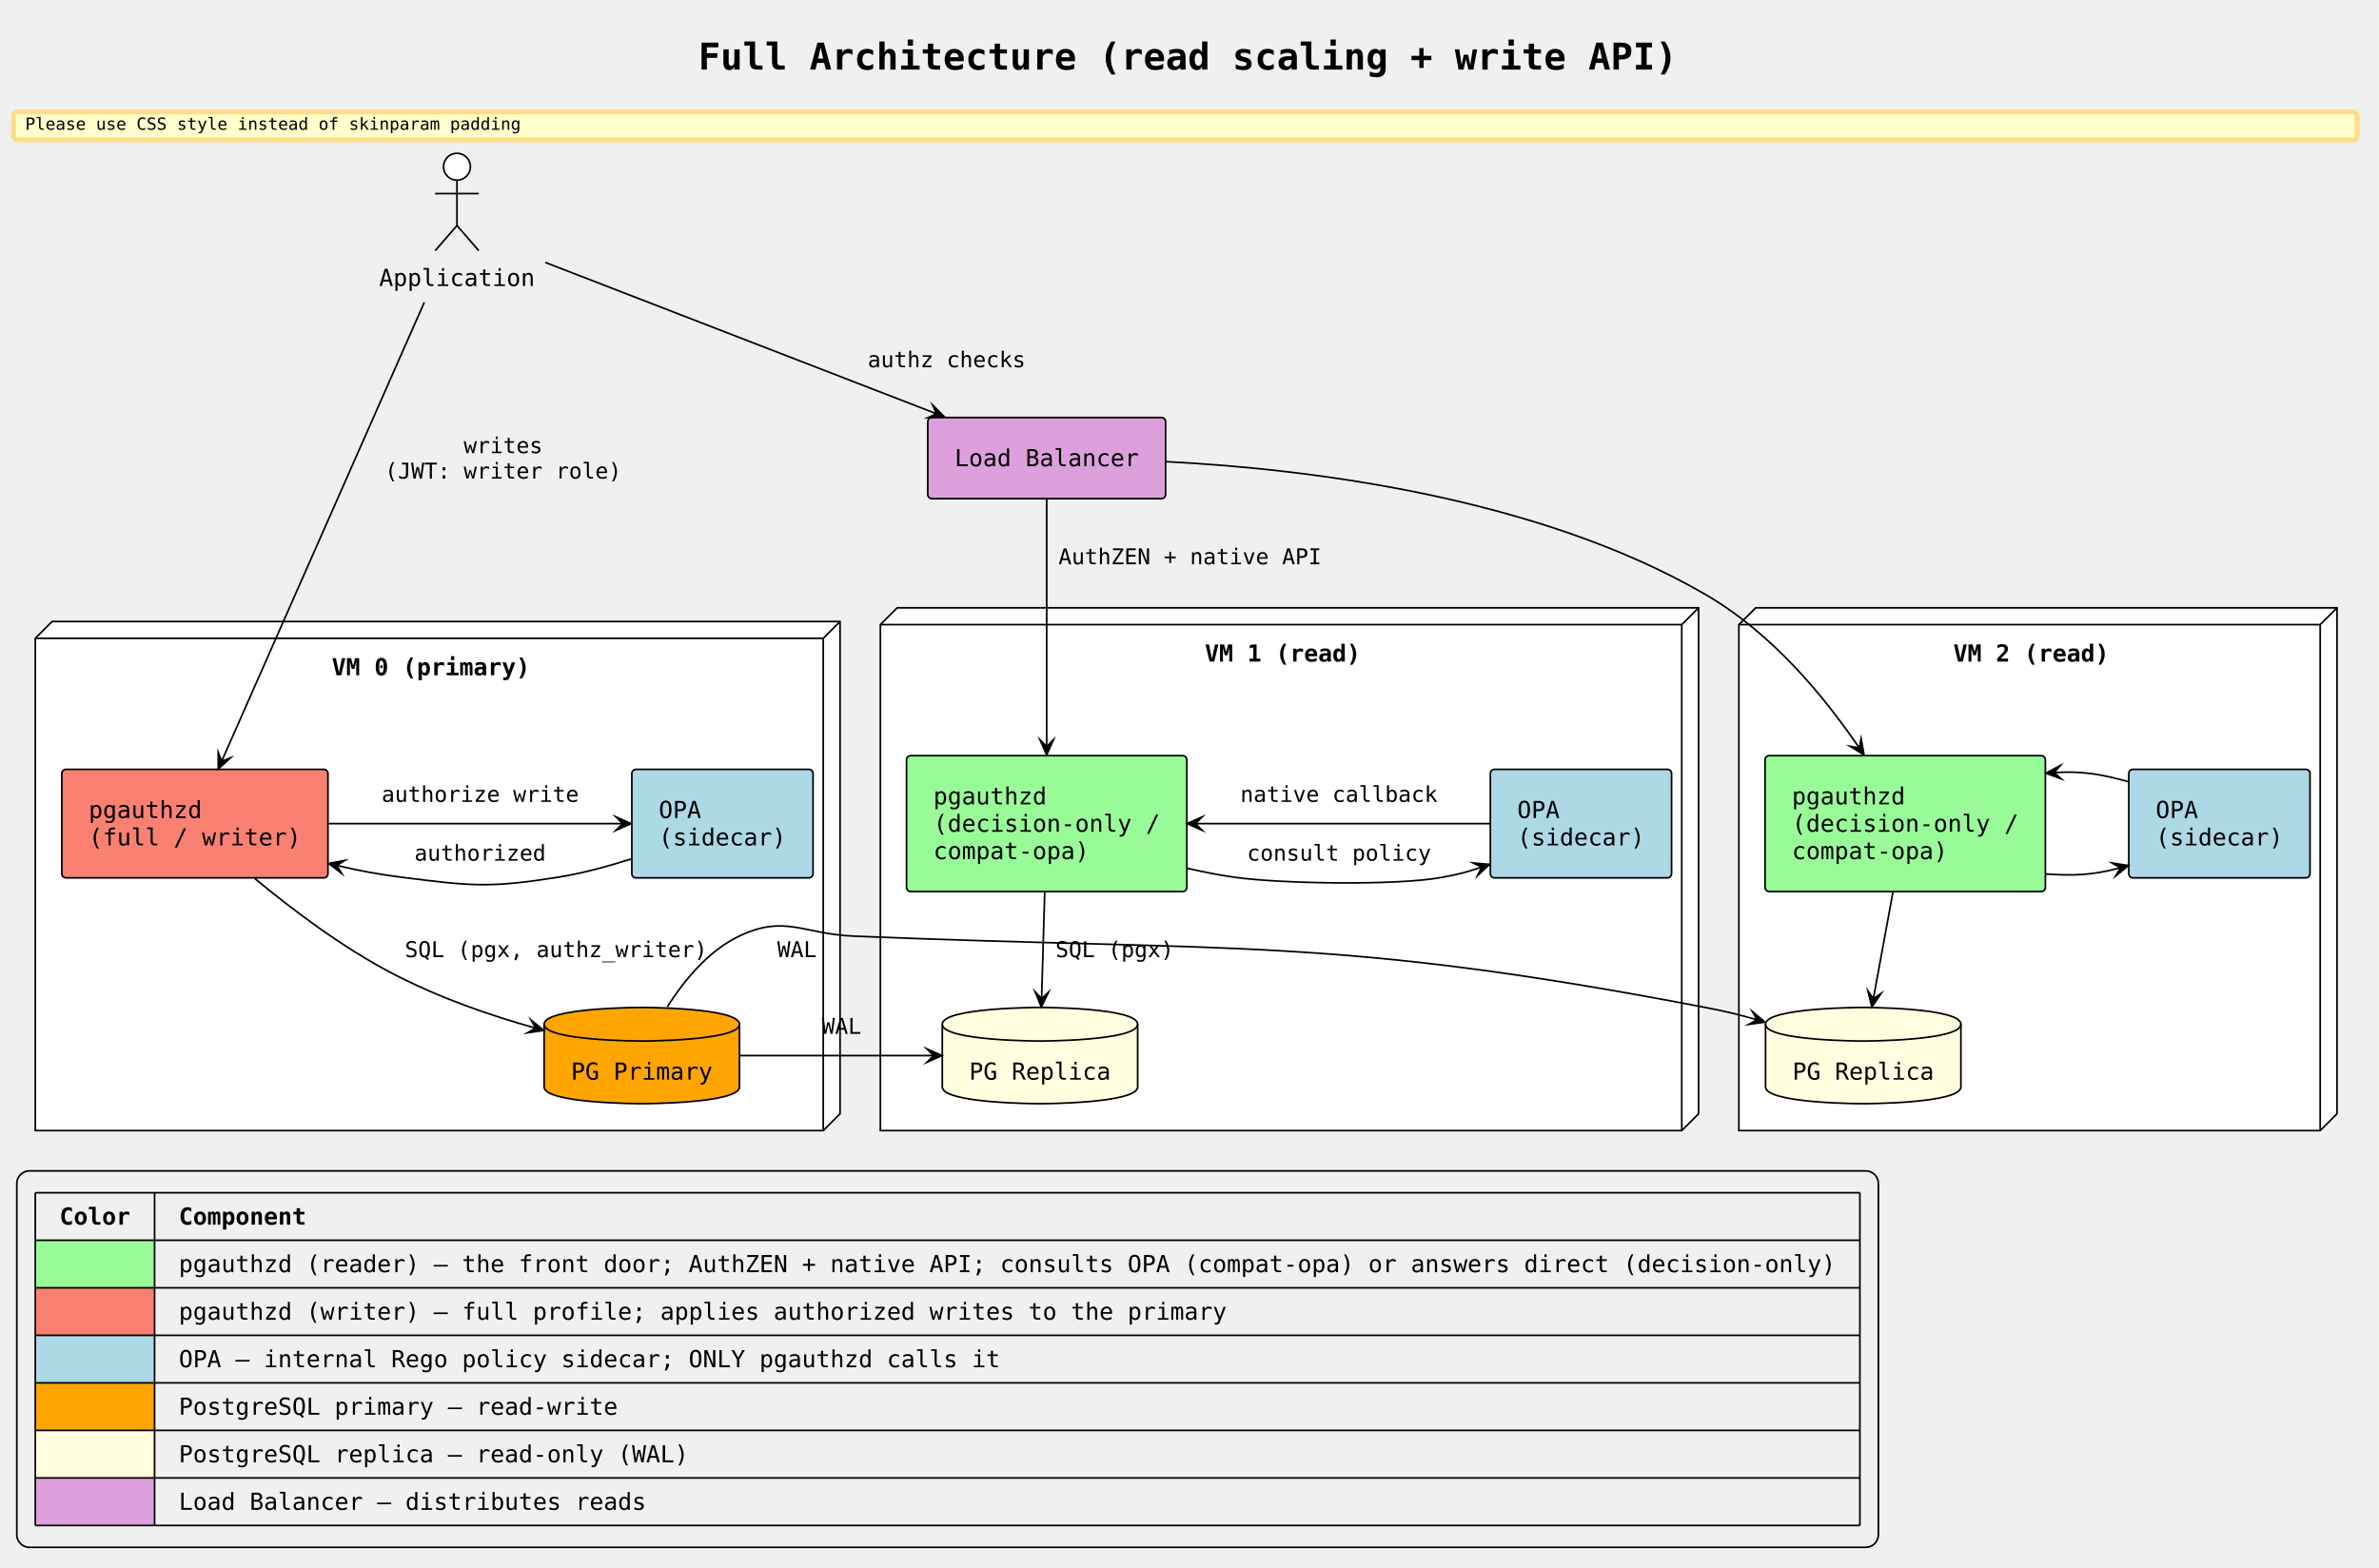
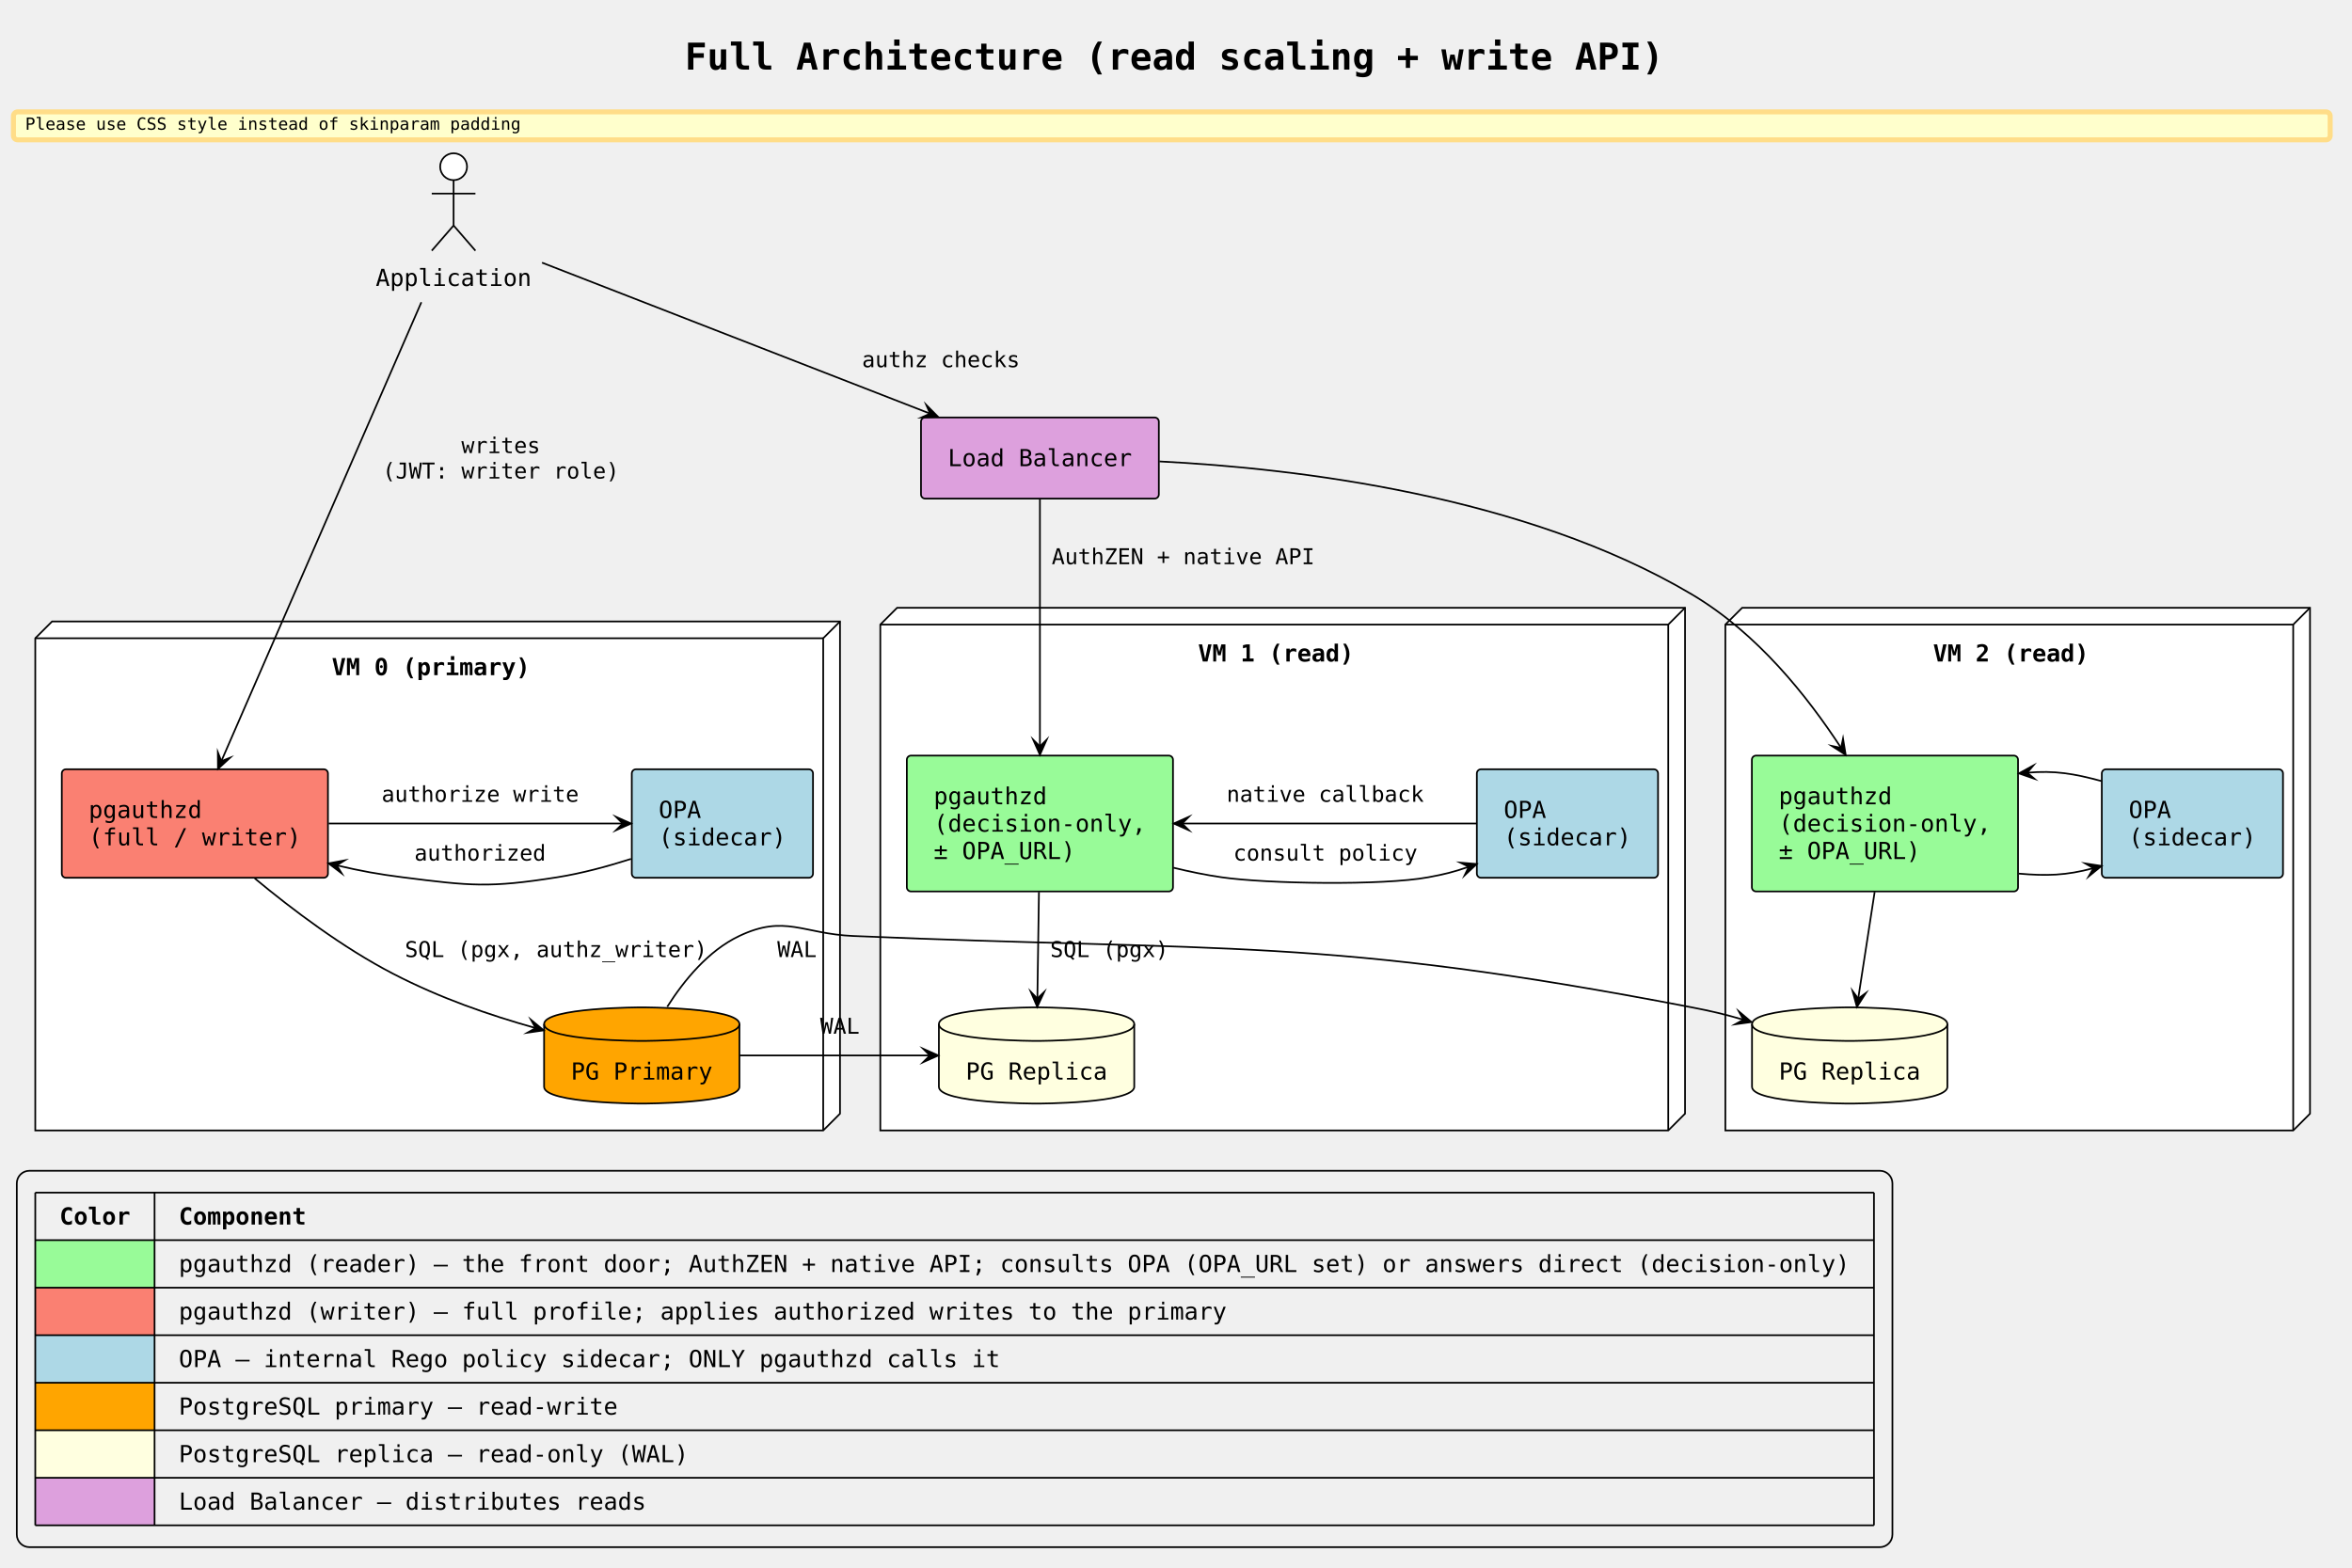
- <svg xmlns="http://www.w3.org/2000/svg" contentStyleType="text/css" data-diagram-type="DESCRIPTION" height="933px" preserveAspectRatio="none" style="width:1416px;height:933px;background:#FFFFFF;" version="1.1" viewBox="0 0 1416 933" width="1416px" zoomAndPan="magnify">
+ <svg xmlns="http://www.w3.org/2000/svg" contentStyleType="text/css" data-diagram-type="DESCRIPTION" height="933px" preserveAspectRatio="none" style="width:1400px;height:933px;background:#FFFFFF;" version="1.1" viewBox="0 0 1400 933" width="1400px" zoomAndPan="magnify">
  <defs />
  <g>
    <g class="title" data-source-line="10">
-       <text fill="#000000" font-family="monospace" font-size="22" font-weight="700" lengthAdjust="spacing" textLength="582.785" x="415.607" y="41.421">Full Architecture (read scaling + write API)</text>
+       <text fill="#000000" font-family="monospace" font-size="22" font-weight="700" lengthAdjust="spacing" textLength="582.785" x="407.607" y="41.421">Full Architecture (read scaling + write API)</text>
    </g>
-     <rect fill="#FFFFCC" height="16.641" rx="2.5" ry="2.5" style="stroke:#FFDD88;stroke-width:3;" width="1395" x="8" y="66.609" />
+     <rect fill="#FFFFCC" height="16.641" rx="2.5" ry="2.5" style="stroke:#FFDD88;stroke-width:3;" width="1379" x="8" y="66.609" />
    <text fill="#000000" font-family="monospace" font-size="10" lengthAdjust="spacing" textLength="295.005" x="15" y="77.25">Please use CSS style instead of skinparam padding</text>
    <g class="cluster" data-qualified-name="vm1" data-source-line="16" id="ent0003">
-       <polygon fill="#FFFFFF" points="524,371.84,534,361.84,1011,361.84,1011,663.03,1001,673.03,524,673.03,524,371.84" style="stroke:#000000;stroke-width:1;stroke-linejoin:miter;stroke-miterlimit:10;" />
-       <line style="stroke:#000000;stroke-width:1;" x1="1001" x2="1011" y1="371.84" y2="361.84" />
-       <line style="stroke:#000000;stroke-width:1;" x1="524" x2="1001" y1="371.84" y2="371.84" />
-       <line style="stroke:#000000;stroke-width:1;" x1="1001" x2="1001" y1="371.84" y2="673.03" />
-       <text fill="#000000" font-family="monospace" font-size="14" font-weight="700" lengthAdjust="spacing" textLength="92.716" x="717.142" y="393.835">VM 1 (read)</text>
+       <polygon fill="#FFFFFF" points="524,371.84,534,361.84,1003,361.84,1003,663.03,993,673.03,524,673.03,524,371.84" style="stroke:#000000;stroke-width:1;stroke-linejoin:miter;stroke-miterlimit:10;" />
+       <line style="stroke:#000000;stroke-width:1;" x1="993" x2="1003" y1="371.84" y2="361.84" />
+       <line style="stroke:#000000;stroke-width:1;" x1="524" x2="993" y1="371.84" y2="371.84" />
+       <line style="stroke:#000000;stroke-width:1;" x1="993" x2="993" y1="371.84" y2="673.03" />
+       <text fill="#000000" font-family="monospace" font-size="14" font-weight="700" lengthAdjust="spacing" textLength="92.716" x="713.142" y="393.835">VM 1 (read)</text>
    </g>
    <g class="cluster" data-qualified-name="vm2" data-source-line="22" id="ent0007">
-       <polygon fill="#FFFFFF" points="1035,371.84,1045,361.84,1391,361.84,1391,663.03,1381,673.03,1035,673.03,1035,371.84" style="stroke:#000000;stroke-width:1;stroke-linejoin:miter;stroke-miterlimit:10;" />
-       <line style="stroke:#000000;stroke-width:1;" x1="1381" x2="1391" y1="371.84" y2="361.84" />
-       <line style="stroke:#000000;stroke-width:1;" x1="1035" x2="1381" y1="371.84" y2="371.84" />
-       <line style="stroke:#000000;stroke-width:1;" x1="1381" x2="1381" y1="371.84" y2="673.03" />
-       <text fill="#000000" font-family="monospace" font-size="14" font-weight="700" lengthAdjust="spacing" textLength="92.716" x="1162.642" y="393.835">VM 2 (read)</text>
+       <polygon fill="#FFFFFF" points="1027,371.84,1037,361.84,1375,361.84,1375,663.03,1365,673.03,1027,673.03,1027,371.84" style="stroke:#000000;stroke-width:1;stroke-linejoin:miter;stroke-miterlimit:10;" />
+       <line style="stroke:#000000;stroke-width:1;" x1="1365" x2="1375" y1="371.84" y2="361.84" />
+       <line style="stroke:#000000;stroke-width:1;" x1="1027" x2="1365" y1="371.84" y2="371.84" />
+       <line style="stroke:#000000;stroke-width:1;" x1="1365" x2="1365" y1="371.84" y2="673.03" />
+       <text fill="#000000" font-family="monospace" font-size="14" font-weight="700" lengthAdjust="spacing" textLength="92.716" x="1150.642" y="393.835">VM 2 (read)</text>
    </g>
    <g class="cluster" data-qualified-name="vm0" data-source-line="28" id="ent0011">
      <polygon fill="#FFFFFF" points="21,379.99,31,369.99,500,369.99,500,663.03,490,673.03,21,673.03,21,379.99" style="stroke:#000000;stroke-width:1;stroke-linejoin:miter;stroke-miterlimit:10;" />
      <line style="stroke:#000000;stroke-width:1;" x1="490" x2="500" y1="379.99" y2="369.99" />
      <line style="stroke:#000000;stroke-width:1;" x1="21" x2="490" y1="379.99" y2="379.99" />
      <line style="stroke:#000000;stroke-width:1;" x1="490" x2="490" y1="379.99" y2="673.03" />
      <text fill="#000000" font-family="monospace" font-size="14" font-weight="700" lengthAdjust="spacing" textLength="118.002" x="197.499" y="401.985">VM 0 (primary)</text>
    </g>
    <g class="entity" data-qualified-name="vm1.pgd_a" data-source-line="17" id="ent0004">
-       <rect fill="#98FB98" height="80.891" rx="2.5" ry="2.5" style="stroke:#000000;stroke-width:1;" width="166.859" x="539.57" y="449.84" />
-       <text fill="#000000" font-family="monospace" font-size="14" lengthAdjust="spacing" textLength="67.43" x="555.57" y="478.835">pgauthzd</text>
-       <text fill="#000000" font-family="monospace" font-size="14" lengthAdjust="spacing" textLength="134.859" x="555.57" y="495.132">(decision-only /</text>
-       <text fill="#000000" font-family="monospace" font-size="14" lengthAdjust="spacing" textLength="92.716" x="555.57" y="511.429">compat-opa)</text>
+       <rect fill="#98FB98" height="80.891" rx="2.5" ry="2.5" style="stroke:#000000;stroke-width:1;" width="158.431" x="539.78" y="449.84" />
+       <text fill="#000000" font-family="monospace" font-size="14" lengthAdjust="spacing" textLength="67.43" x="555.78" y="478.835">pgauthzd</text>
+       <text fill="#000000" font-family="monospace" font-size="14" lengthAdjust="spacing" textLength="126.431" x="555.78" y="495.132">(decision-only,</text>
+       <text fill="#000000" font-family="monospace" font-size="14" lengthAdjust="spacing" textLength="84.287" x="555.78" y="511.429">± OPA_URL)</text>
    </g>
    <g class="entity" data-qualified-name="vm1.opa_a" data-source-line="18" id="ent0005">
-       <rect fill="#ADD8E6" height="64.594" rx="2.5" ry="2.5" style="stroke:#000000;stroke-width:1;" width="107.858" x="887.07" y="457.99" />
-       <text fill="#000000" font-family="monospace" font-size="14" lengthAdjust="spacing" textLength="25.286" x="903.07" y="486.985">OPA</text>
-       <text fill="#000000" font-family="monospace" font-size="14" lengthAdjust="spacing" textLength="75.858" x="903.07" y="503.282">(sidecar)</text>
+       <rect fill="#ADD8E6" height="64.594" rx="2.5" ry="2.5" style="stroke:#000000;stroke-width:1;" width="107.858" x="879.07" y="457.99" />
+       <text fill="#000000" font-family="monospace" font-size="14" lengthAdjust="spacing" textLength="25.286" x="895.07" y="486.985">OPA</text>
+       <text fill="#000000" font-family="monospace" font-size="14" lengthAdjust="spacing" textLength="75.858" x="895.07" y="503.282">(sidecar)</text>
    </g>
    <g class="entity" data-qualified-name="vm1.pgr_a" data-source-line="19" id="ent0006">
-       <path d="M560.86,609.73 C560.86,599.73 619.004,599.73 619.004,599.73 C619.004,599.73 677.147,599.73 677.147,609.73 L677.147,647.027 C677.147,657.027 619.004,657.027 619.004,657.027 C619.004,657.027 560.86,657.027 560.86,647.027 L560.86,609.73" fill="#FFFFE0" style="stroke:#000000;stroke-width:1;" />
-       <path d="M560.86,609.73 C560.86,619.73 619.004,619.73 619.004,619.73 C619.004,619.73 677.147,619.73 677.147,609.73" fill="none" style="stroke:#000000;stroke-width:1;" />
-       <text fill="#000000" font-family="monospace" font-size="14" lengthAdjust="spacing" textLength="84.287" x="576.86" y="642.725">PG Replica</text>
+       <path d="M558.86,609.73 C558.86,599.73 617.004,599.73 617.004,599.73 C617.004,599.73 675.147,599.73 675.147,609.73 L675.147,647.027 C675.147,657.027 617.004,657.027 617.004,657.027 C617.004,657.027 558.86,657.027 558.86,647.027 L558.86,609.73" fill="#FFFFE0" style="stroke:#000000;stroke-width:1;" />
+       <path d="M558.86,609.73 C558.86,619.73 617.004,619.73 617.004,619.73 C617.004,619.73 675.147,619.73 675.147,609.73" fill="none" style="stroke:#000000;stroke-width:1;" />
+       <text fill="#000000" font-family="monospace" font-size="14" lengthAdjust="spacing" textLength="84.287" x="574.86" y="642.725">PG Replica</text>
    </g>
    <g class="entity" data-qualified-name="vm2.pgd_b" data-source-line="23" id="ent0008">
-       <rect fill="#98FB98" height="80.891" rx="2.5" ry="2.5" style="stroke:#000000;stroke-width:1;" width="166.859" x="1050.57" y="449.84" />
-       <text fill="#000000" font-family="monospace" font-size="14" lengthAdjust="spacing" textLength="67.43" x="1066.57" y="478.835">pgauthzd</text>
-       <text fill="#000000" font-family="monospace" font-size="14" lengthAdjust="spacing" textLength="134.859" x="1066.57" y="495.132">(decision-only /</text>
-       <text fill="#000000" font-family="monospace" font-size="14" lengthAdjust="spacing" textLength="92.716" x="1066.57" y="511.429">compat-opa)</text>
+       <rect fill="#98FB98" height="80.891" rx="2.5" ry="2.5" style="stroke:#000000;stroke-width:1;" width="158.431" x="1042.78" y="449.84" />
+       <text fill="#000000" font-family="monospace" font-size="14" lengthAdjust="spacing" textLength="67.43" x="1058.78" y="478.835">pgauthzd</text>
+       <text fill="#000000" font-family="monospace" font-size="14" lengthAdjust="spacing" textLength="126.431" x="1058.78" y="495.132">(decision-only,</text>
+       <text fill="#000000" font-family="monospace" font-size="14" lengthAdjust="spacing" textLength="84.287" x="1058.78" y="511.429">± OPA_URL)</text>
    </g>
    <g class="entity" data-qualified-name="vm2.opa_b" data-source-line="24" id="ent0009">
-       <rect fill="#ADD8E6" height="64.594" rx="2.5" ry="2.5" style="stroke:#000000;stroke-width:1;" width="107.858" x="1267.07" y="457.99" />
-       <text fill="#000000" font-family="monospace" font-size="14" lengthAdjust="spacing" textLength="25.286" x="1283.07" y="486.985">OPA</text>
-       <text fill="#000000" font-family="monospace" font-size="14" lengthAdjust="spacing" textLength="75.858" x="1283.07" y="503.282">(sidecar)</text>
+       <rect fill="#ADD8E6" height="64.594" rx="2.5" ry="2.5" style="stroke:#000000;stroke-width:1;" width="107.858" x="1251.07" y="457.99" />
+       <text fill="#000000" font-family="monospace" font-size="14" lengthAdjust="spacing" textLength="25.286" x="1267.07" y="486.985">OPA</text>
+       <text fill="#000000" font-family="monospace" font-size="14" lengthAdjust="spacing" textLength="75.858" x="1267.07" y="503.282">(sidecar)</text>
    </g>
    <g class="entity" data-qualified-name="vm2.pgr_b" data-source-line="25" id="ent0010">
-       <path d="M1050.86,609.73 C1050.86,599.73 1109.004,599.73 1109.004,599.73 C1109.004,599.73 1167.147,599.73 1167.147,609.73 L1167.147,647.027 C1167.147,657.027 1109.004,657.027 1109.004,657.027 C1109.004,657.027 1050.86,657.027 1050.86,647.027 L1050.86,609.73" fill="#FFFFE0" style="stroke:#000000;stroke-width:1;" />
-       <path d="M1050.86,609.73 C1050.86,619.73 1109.004,619.73 1109.004,619.73 C1109.004,619.73 1167.147,619.73 1167.147,609.73" fill="none" style="stroke:#000000;stroke-width:1;" />
-       <text fill="#000000" font-family="monospace" font-size="14" lengthAdjust="spacing" textLength="84.287" x="1066.86" y="642.725">PG Replica</text>
+       <path d="M1042.86,609.73 C1042.86,599.73 1101.004,599.73 1101.004,599.73 C1101.004,599.73 1159.147,599.73 1159.147,609.73 L1159.147,647.027 C1159.147,657.027 1101.004,657.027 1101.004,657.027 C1101.004,657.027 1042.86,657.027 1042.86,647.027 L1042.86,609.73" fill="#FFFFE0" style="stroke:#000000;stroke-width:1;" />
+       <path d="M1042.86,609.73 C1042.86,619.73 1101.004,619.73 1101.004,619.73 C1101.004,619.73 1159.147,619.73 1159.147,609.73" fill="none" style="stroke:#000000;stroke-width:1;" />
+       <text fill="#000000" font-family="monospace" font-size="14" lengthAdjust="spacing" textLength="84.287" x="1058.86" y="642.725">PG Replica</text>
    </g>
    <g class="entity" data-qualified-name="vm0.pgd_w" data-source-line="29" id="ent0012">
      <rect fill="#FA8072" height="64.594" rx="2.5" ry="2.5" style="stroke:#000000;stroke-width:1;" width="158.431" x="36.78" y="457.99" />
      <text fill="#000000" font-family="monospace" font-size="14" lengthAdjust="spacing" textLength="67.43" x="52.78" y="486.985">pgauthzd</text>
      <text fill="#000000" font-family="monospace" font-size="14" lengthAdjust="spacing" textLength="126.431" x="52.78" y="503.282">(full / writer)</text>
    </g>
    <g class="entity" data-qualified-name="vm0.opa_w" data-source-line="30" id="ent0013">
      <rect fill="#ADD8E6" height="64.594" rx="2.5" ry="2.5" style="stroke:#000000;stroke-width:1;" width="107.858" x="376.07" y="457.99" />
      <text fill="#000000" font-family="monospace" font-size="14" lengthAdjust="spacing" textLength="25.286" x="392.07" y="486.985">OPA</text>
      <text fill="#000000" font-family="monospace" font-size="14" lengthAdjust="spacing" textLength="75.858" x="392.07" y="503.282">(sidecar)</text>
    </g>
    <g class="entity" data-qualified-name="vm0.pgp" data-source-line="31" id="ent0014">
      <path d="M323.86,609.73 C323.86,599.73 382.004,599.73 382.004,599.73 C382.004,599.73 440.147,599.73 440.147,609.73 L440.147,647.027 C440.147,657.027 382.004,657.027 382.004,657.027 C382.004,657.027 323.86,657.027 323.86,647.027 L323.86,609.73" fill="#FFA500" style="stroke:#000000;stroke-width:1;" />
      <path d="M323.86,609.73 C323.86,619.73 382.004,619.73 382.004,619.73 C382.004,619.73 440.147,619.73 440.147,609.73" fill="none" style="stroke:#000000;stroke-width:1;" />
      <text fill="#000000" font-family="monospace" font-size="14" lengthAdjust="spacing" textLength="84.287" x="339.86" y="642.725">PG Primary</text>
    </g>
    <g class="entity" data-qualified-name="app" data-source-line="12" id="ent0001">
-       <ellipse cx="271.998" cy="99.25" fill="#FFFFFF" rx="8" ry="8" style="stroke:#000000;stroke-width:1;" />
-       <path d="M271.998,107.25 L271.998,134.25 M258.998,115.25 L284.998,115.25 M271.998,134.25 L258.998,149.25 M271.998,134.25 L284.998,149.25" fill="none" style="stroke:#000000;stroke-width:1;" />
-       <text fill="#000000" font-family="monospace" font-size="14" lengthAdjust="spacing" textLength="92.716" x="225.64" y="170.245">Application</text>
+       <ellipse cx="269.998" cy="99.25" fill="#FFFFFF" rx="8" ry="8" style="stroke:#000000;stroke-width:1;" />
+       <path d="M269.998,107.25 L269.998,134.25 M256.998,115.25 L282.998,115.25 M269.998,134.25 L256.998,149.25 M269.998,134.25 L282.998,149.25" fill="none" style="stroke:#000000;stroke-width:1;" />
+       <text fill="#000000" font-family="monospace" font-size="14" lengthAdjust="spacing" textLength="92.716" x="223.64" y="170.245">Application</text>
    </g>
    <g class="entity" data-qualified-name="lb" data-source-line="14" id="ent0002">
-       <rect fill="#DDA0DD" height="48.297" rx="2.5" ry="2.5" style="stroke:#000000;stroke-width:1;" width="141.573" x="552.21" y="248.55" />
-       <text fill="#000000" font-family="monospace" font-size="14" lengthAdjust="spacing" textLength="109.573" x="568.21" y="277.545">Load Balancer</text>
+       <rect fill="#DDA0DD" height="48.297" rx="2.5" ry="2.5" style="stroke:#000000;stroke-width:1;" width="141.573" x="548.21" y="248.55" />
+       <text fill="#000000" font-family="monospace" font-size="14" lengthAdjust="spacing" textLength="109.573" x="564.21" y="277.545">Load Balancer</text>
    </g>
    <g class="link" data-entity-1="ent0001" data-entity-2="ent0002" data-link-type="dependency" data-source-line="38" id="lnk15">
-       <path d="M324.55,156.23 C388.14,180.83 490.337,220.366 557.457,246.336" fill="none" id="app-to-lb" style="stroke:#000000;stroke-width:1;" />
-       <polygon fill="#000000" points="562.12,248.14,555.17,241.162,557.457,246.336,552.283,248.623,562.12,248.14" style="stroke:#000000;stroke-width:1;stroke-linejoin:miter;stroke-miterlimit:10;" />
-       <text fill="#000000" font-family="monospace" font-size="13" lengthAdjust="spacing" textLength="93.92" x="516.47" y="218.617">authz checks</text>
+       <path d="M322.63,156.37 C385.85,180.97 487.03,220.347 553.65,246.267" fill="none" id="app-to-lb" style="stroke:#000000;stroke-width:1;" />
+       <polygon fill="#000000" points="558.31,248.08,551.373,241.089,553.65,246.267,548.472,248.544,558.31,248.08" style="stroke:#000000;stroke-width:1;stroke-linejoin:miter;stroke-miterlimit:10;" />
+       <text fill="#000000" font-family="monospace" font-size="13" lengthAdjust="spacing" textLength="93.92" x="513.11" y="218.617">authz checks</text>
    </g>
    <g class="link" data-entity-1="ent0002" data-entity-2="ent0004" data-link-type="dependency" data-source-line="39" id="lnk16">
-       <path d="M623,297.18 C623,333.74 623,399.7 623,444.39" fill="none" id="lb-to-pgd_a" style="stroke:#000000;stroke-width:1;" />
-       <polygon fill="#000000" points="623,449.39,627,440.39,623,444.39,619,440.39,623,449.39" style="stroke:#000000;stroke-width:1;stroke-linejoin:miter;stroke-miterlimit:10;" />
-       <text fill="#000000" font-family="monospace" font-size="13" lengthAdjust="spacing" textLength="156.533" x="630" y="335.907">AuthZEN + native API</text>
+       <path d="M619,297.18 C619,333.74 619,399.7 619,444.39" fill="none" id="lb-to-pgd_a" style="stroke:#000000;stroke-width:1;" />
+       <polygon fill="#000000" points="619,449.39,623,440.39,619,444.39,615,440.39,619,449.39" style="stroke:#000000;stroke-width:1;stroke-linejoin:miter;stroke-miterlimit:10;" />
+       <text fill="#000000" font-family="monospace" font-size="13" lengthAdjust="spacing" textLength="156.533" x="626" y="335.907">AuthZEN + native API</text>
    </g>
    <g class="link" data-entity-1="ent0002" data-entity-2="ent0008" data-link-type="dependency" data-source-line="40" id="lnk17">
-       <path d="M693.97,274.81 C776.38,279.01 913.92,295.18 1015,353.84 C1054.93,377.02 1085.529,414.322 1106.689,445.282" fill="none" id="lb-to-pgd_b" style="stroke:#000000;stroke-width:1;" />
-       <polygon fill="#000000" points="1109.51,449.41,1107.734,439.723,1106.689,445.282,1101.129,444.237,1109.51,449.41" style="stroke:#000000;stroke-width:1;stroke-linejoin:miter;stroke-miterlimit:10;" />
+       <path d="M690.15,274.72 C771.97,278.85 907.76,294.99 1007,353.84 C1046.14,377.05 1075.61,414.298 1095.89,445.248" fill="none" id="lb-to-pgd_b" style="stroke:#000000;stroke-width:1;" />
+       <polygon fill="#000000" points="1098.63,449.43,1097.043,439.71,1095.89,445.248,1090.352,444.094,1098.63,449.43" style="stroke:#000000;stroke-width:1;stroke-linejoin:miter;stroke-miterlimit:10;" />
    </g>
    <g class="link" data-entity-1="ent0004" data-entity-2="ent0005" data-link-type="dependency" data-source-line="41" id="lnk18">
-       <path d="M706.74,516.88 C716.27,519.1 725.92,520.98 735.25,522.29 C762.32,526.07 831.38,527.3 858.25,522.29 C867.64,520.54 872.604,519.391 881.904,516.181" fill="none" id="pgd_a-to-opa_a" style="stroke:#000000;stroke-width:1;" />
-       <polygon fill="#000000" points="886.63,514.55,876.817,513.705,881.904,516.181,879.428,521.268,886.63,514.55" style="stroke:#000000;stroke-width:1;stroke-linejoin:miter;stroke-miterlimit:10;" />
-       <text fill="#000000" font-family="monospace" font-size="13" lengthAdjust="spacing" textLength="109.573" x="742.25" y="512.357">consult policy</text>
+       <path d="M698.45,516.59 C708.03,518.93 717.75,520.93 727.14,522.29 C754.19,526.21 823.27,527.3 850.14,522.29 C859.69,520.51 864.836,519.309 874.286,516.029" fill="none" id="pgd_a-to-opa_a" style="stroke:#000000;stroke-width:1;" />
+       <polygon fill="#000000" points="879.01,514.39,869.196,513.562,874.286,516.029,871.819,521.12,879.01,514.39" style="stroke:#000000;stroke-width:1;stroke-linejoin:miter;stroke-miterlimit:10;" />
+       <text fill="#000000" font-family="monospace" font-size="13" lengthAdjust="spacing" textLength="109.573" x="734.14" y="512.357">consult policy</text>
    </g>
    <g class="link" data-entity-1="ent0004" data-entity-2="ent0005" data-link-type="dependency" data-source-line="42" id="lnk20">
-       <path d="M711.55,490.29 C768.6,490.29 837.51,490.29 886.95,490.29" fill="none" id="pgd_a-backto-opa_a" style="stroke:#000000;stroke-width:1;" />
-       <polygon fill="#000000" points="706.55,490.29,715.55,494.29,711.55,490.29,715.55,486.29,706.55,490.29" style="stroke:#000000;stroke-width:1;stroke-linejoin:miter;stroke-miterlimit:10;" />
-       <text fill="#000000" font-family="monospace" font-size="13" lengthAdjust="spacing" textLength="117.4" x="738.25" y="477.357">native callback</text>
+       <path d="M703.64,490.29 C759.97,490.29 829,490.29 878.65,490.29" fill="none" id="pgd_a-backto-opa_a" style="stroke:#000000;stroke-width:1;" />
+       <polygon fill="#000000" points="698.64,490.29,707.64,494.29,703.64,490.29,707.64,486.29,698.64,490.29" style="stroke:#000000;stroke-width:1;stroke-linejoin:miter;stroke-miterlimit:10;" />
+       <text fill="#000000" font-family="monospace" font-size="13" lengthAdjust="spacing" textLength="117.4" x="730.14" y="477.357">native callback</text>
    </g>
    <g class="link" data-entity-1="ent0008" data-entity-2="ent0009" data-link-type="dependency" data-source-line="43" id="lnk21">
-       <path d="M1217.64,520.28 C1234.06,521.41 1245.657,521.049 1262.077,516.559" fill="none" id="pgd_b-to-opa_b" style="stroke:#000000;stroke-width:1;" />
-       <polygon fill="#000000" points="1266.9,515.24,1257.164,513.755,1262.077,516.559,1259.274,521.472,1266.9,515.24" style="stroke:#000000;stroke-width:1;stroke-linejoin:miter;stroke-miterlimit:10;" />
+       <path d="M1201.71,520.12 C1218.11,521.52 1229.694,521.309 1246.104,516.859" fill="none" id="pgd_b-to-opa_b" style="stroke:#000000;stroke-width:1;" />
+       <polygon fill="#000000" points="1250.93,515.55,1241.197,514.045,1246.104,516.859,1243.291,521.766,1250.93,515.55" style="stroke:#000000;stroke-width:1;stroke-linejoin:miter;stroke-miterlimit:10;" />
    </g>
    <g class="link" data-entity-1="ent0008" data-entity-2="ent0009" data-link-type="dependency" data-source-line="44" id="lnk23">
-       <path d="M1222.628,459.95 C1239.048,458.83 1250.48,460.85 1266.9,465.34" fill="none" id="pgd_b-backto-opa_b" style="stroke:#000000;stroke-width:1;" />
-       <polygon fill="#000000" points="1217.64,460.29,1226.891,463.668,1222.628,459.95,1226.347,455.687,1217.64,460.29" style="stroke:#000000;stroke-width:1;stroke-linejoin:miter;stroke-miterlimit:10;" />
+       <path d="M1206.692,460.035 C1223.092,458.635 1234.52,460.58 1250.93,465.03" fill="none" id="pgd_b-backto-opa_b" style="stroke:#000000;stroke-width:1;" />
+       <polygon fill="#000000" points="1201.71,460.46,1211.018,463.68,1206.692,460.035,1210.337,455.709,1201.71,460.46" style="stroke:#000000;stroke-width:1;stroke-linejoin:miter;stroke-miterlimit:10;" />
    </g>
    <g class="link" data-entity-1="ent0004" data-entity-2="ent0006" data-link-type="dependency" data-source-line="45" id="lnk24">
-       <path d="M621.83,531.02 C621.19,552.99 620.547,574.752 619.967,594.492" fill="none" id="pgd_a-to-pgr_a" style="stroke:#000000;stroke-width:1;" />
-       <polygon fill="#000000" points="619.82,599.49,624.083,590.611,619.967,594.492,616.086,590.376,619.82,599.49" style="stroke:#000000;stroke-width:1;stroke-linejoin:miter;stroke-miterlimit:10;" />
-       <text fill="#000000" font-family="monospace" font-size="13" lengthAdjust="spacing" textLength="70.44" x="628.24" y="569.797">SQL (pgx)</text>
+       <path d="M618.42,531.02 C618.09,552.99 617.773,574.75 617.483,594.49" fill="none" id="pgd_a-to-pgr_a" style="stroke:#000000;stroke-width:1;" />
+       <polygon fill="#000000" points="617.41,599.49,621.542,590.55,617.483,594.49,613.543,590.432,617.41,599.49" style="stroke:#000000;stroke-width:1;stroke-linejoin:miter;stroke-miterlimit:10;" />
+       <text fill="#000000" font-family="monospace" font-size="13" lengthAdjust="spacing" textLength="70.44" x="625.12" y="569.797">SQL (pgx)</text>
    </g>
    <g class="link" data-entity-1="ent0008" data-entity-2="ent0010" data-link-type="dependency" data-source-line="46" id="lnk25">
-       <path d="M1126.7,531.02 C1122.67,552.99 1118.654,574.832 1115.024,594.572" fill="none" id="pgd_b-to-pgr_b" style="stroke:#000000;stroke-width:1;" />
-       <polygon fill="#000000" points="1114.12,599.49,1119.682,591.362,1115.024,594.572,1111.814,589.915,1114.12,599.49" style="stroke:#000000;stroke-width:1;stroke-linejoin:miter;stroke-miterlimit:10;" />
+       <path d="M1115.87,531.02 C1112.48,552.99 1109.113,574.809 1106.063,594.549" fill="none" id="pgd_b-to-pgr_b" style="stroke:#000000;stroke-width:1;" />
+       <polygon fill="#000000" points="1105.3,599.49,1110.627,591.206,1106.063,594.549,1102.721,589.985,1105.3,599.49" style="stroke:#000000;stroke-width:1;stroke-linejoin:miter;stroke-miterlimit:10;" />
    </g>
    <g class="link" data-entity-1="ent0001" data-entity-2="ent0012" data-link-type="dependency" data-source-line="51" id="lnk26">
-       <path d="M252.56,179.94 C220.62,252.28 159.839,389.966 131.939,453.166" fill="none" id="app-to-pgd_w" style="stroke:#000000;stroke-width:1;" />
-       <polygon fill="#000000" points="129.92,457.74,137.214,451.122,131.939,453.166,129.895,447.891,129.92,457.74" style="stroke:#000000;stroke-width:1;stroke-linejoin:miter;stroke-miterlimit:10;" />
-       <text fill="#000000" font-family="monospace" font-size="13" lengthAdjust="spacing" textLength="46.96" x="275.99" y="269.757">writes</text>
-       <text fill="#000000" font-family="monospace" font-size="13" lengthAdjust="spacing" textLength="140.88" x="229.03" y="284.89">(JWT: writer role)</text>
+       <path d="M250.81,179.94 C219.28,252.28 159.287,389.956 131.747,453.156" fill="none" id="app-to-pgd_w" style="stroke:#000000;stroke-width:1;" />
+       <polygon fill="#000000" points="129.75,457.74,137.012,451.087,131.747,453.156,129.678,447.891,129.75,457.74" style="stroke:#000000;stroke-width:1;stroke-linejoin:miter;stroke-miterlimit:10;" />
+       <text fill="#000000" font-family="monospace" font-size="13" lengthAdjust="spacing" textLength="46.96" x="274.63" y="269.757">writes</text>
+       <text fill="#000000" font-family="monospace" font-size="13" lengthAdjust="spacing" textLength="140.88" x="227.67" y="284.89">(JWT: writer role)</text>
    </g>
    <g class="link" data-entity-1="ent0012" data-entity-2="ent0013" data-link-type="dependency" data-source-line="52" id="lnk27">
      <path d="M195.64,490.29 C251.97,490.29 321,490.29 370.65,490.29" fill="none" id="pgd_w-to-opa_w" style="stroke:#000000;stroke-width:1;" />
      <polygon fill="#000000" points="375.65,490.29,366.65,486.29,370.65,490.29,366.65,494.29,375.65,490.29" style="stroke:#000000;stroke-width:1;stroke-linejoin:miter;stroke-miterlimit:10;" />
      <text fill="#000000" font-family="monospace" font-size="13" lengthAdjust="spacing" textLength="117.4" x="227.14" y="477.357">authorize write</text>
    </g>
    <g class="link" data-entity-1="ent0012" data-entity-2="ent0013" data-link-type="dependency" data-source-line="53" id="lnk29">
      <path d="M200.436,515.178 C214.976,518.608 225.24,520.45 239.64,522.29 C280.2,527.45 291.26,528.69 331.64,522.29 C346.19,519.98 361.5,515.87 375.61,511.35" fill="none" id="pgd_w-backto-opa_w" style="stroke:#000000;stroke-width:1;" />
      <polygon fill="#000000" points="195.57,514.03,203.411,519.99,200.436,515.178,205.248,512.203,195.57,514.03" style="stroke:#000000;stroke-width:1;stroke-linejoin:miter;stroke-miterlimit:10;" />
      <text fill="#000000" font-family="monospace" font-size="13" lengthAdjust="spacing" textLength="78.267" x="246.64" y="512.357">authorized</text>
    </g>
    <g class="link" data-entity-1="ent0012" data-entity-2="ent0014" data-link-type="dependency" data-source-line="54" id="lnk30">
      <path d="M151.62,522.94 C174.01,541.53 204.21,564.32 234,579.73 C262.17,594.3 290.848,604.183 318.837,612.073" fill="none" id="pgd_w-to-pgp" style="stroke:#000000;stroke-width:1;" />
      <polygon fill="#000000" points="323.65,613.43,316.073,607.138,318.837,612.073,313.902,614.838,323.65,613.43" style="stroke:#000000;stroke-width:1;stroke-linejoin:miter;stroke-miterlimit:10;" />
      <text fill="#000000" font-family="monospace" font-size="13" lengthAdjust="spacing" textLength="180.013" x="241" y="569.797">SQL (pgx, authz_writer)</text>
    </g>
    <g class="link" data-entity-1="ent0014" data-entity-2="ent0006" data-link-type="dependency" data-source-line="57" id="lnk31">
-       <path d="M440.58,628.38 C477.18,628.38 519.13,628.38 555.68,628.38" fill="none" id="pgp-to-pgr_a" style="stroke:#000000;stroke-width:1;" />
-       <polygon fill="#000000" points="560.68,628.38,551.68,624.38,555.68,628.38,551.68,632.38,560.68,628.38" style="stroke:#000000;stroke-width:1;stroke-linejoin:miter;stroke-miterlimit:10;" />
-       <text fill="#000000" font-family="monospace" font-size="13" lengthAdjust="spacing" textLength="23.48" x="489.153" y="615.447">WAL</text>
+       <path d="M440.39,628.38 C476.41,628.38 517.46,628.38 553.5,628.38" fill="none" id="pgp-to-pgr_a" style="stroke:#000000;stroke-width:1;" />
+       <polygon fill="#000000" points="558.5,628.38,549.5,624.38,553.5,628.38,549.5,632.38,558.5,628.38" style="stroke:#000000;stroke-width:1;stroke-linejoin:miter;stroke-miterlimit:10;" />
+       <text fill="#000000" font-family="monospace" font-size="13" lengthAdjust="spacing" textLength="23.48" x="488.153" y="615.447">WAL</text>
    </g>
    <g class="link" data-entity-1="ent0014" data-entity-2="ent0010" data-link-type="dependency" data-source-line="58" id="lnk32">
-       <path d="M397.18,599.38 C407.08,583.79 421.58,566.01 440,557.26 C467.3,544.29 477.8,556 508,557.26 C733.93,566.71 792.93,557.09 1015,599.73 C1026.64,601.97 1034.087,603.709 1045.757,607.089" fill="none" id="pgp-to-pgr_b" style="stroke:#000000;stroke-width:1;" />
-       <polygon fill="#000000" points="1050.56,608.48,1043.028,602.134,1045.757,607.089,1040.803,609.818,1050.56,608.48" style="stroke:#000000;stroke-width:1;stroke-linejoin:miter;stroke-miterlimit:10;" />
+       <path d="M397.18,599.38 C407.08,583.79 421.58,566.01 440,557.26 C467.3,544.29 477.81,555.98 508,557.26 C730.38,566.71 788.44,557.62 1007,599.73 C1018.64,601.98 1026.087,603.719 1037.757,607.099" fill="none" id="pgp-to-pgr_b" style="stroke:#000000;stroke-width:1;" />
+       <polygon fill="#000000" points="1042.56,608.49,1035.028,602.144,1037.757,607.099,1032.803,609.828,1042.56,608.49" style="stroke:#000000;stroke-width:1;stroke-linejoin:miter;stroke-miterlimit:10;" />
      <text fill="#000000" font-family="monospace" font-size="13" lengthAdjust="spacing" textLength="23.48" x="462.653" y="569.797">WAL</text>
    </g>
    <g class="legend" data-source-line="60">
-       <rect fill="none" height="224.078" rx="7.5" ry="7.5" style="stroke:#000000;stroke-width:1;" width="1108.018" x="10" y="697.03" />
+       <rect fill="none" height="224.078" rx="7.5" ry="7.5" style="stroke:#000000;stroke-width:1;" width="1116.446" x="10" y="697.03" />
      <text fill="#000000" font-family="monospace" font-size="14" font-weight="700" lengthAdjust="spacing" textLength="42.144" x="35.429" y="729.025">Color</text>
      <text fill="#000000" font-family="monospace" font-size="14" font-weight="700" lengthAdjust="spacing" textLength="75.858" x="106.43" y="729.025">Component</text>
      <rect fill="#98FB98" height="28.297" style="stroke:none;stroke-width:1;" width="71.001" x="21" y="738.327" />
      <text fill="#000000" font-family="monospace" font-size="14" lengthAdjust="spacing" textLength="8.429" x="27" y="757.322"> </text>
-       <text fill="#000000" font-family="monospace" font-size="14" lengthAdjust="spacing" textLength="986.159" x="106.43" y="757.322">pgauthzd (reader) — the front door; AuthZEN + native API; consults OPA (compat-opa) or answers direct (decision-only)</text>
+       <text fill="#000000" font-family="monospace" font-size="14" lengthAdjust="spacing" textLength="994.588" x="106.43" y="757.322">pgauthzd (reader) — the front door; AuthZEN + native API; consults OPA (OPA_URL set) or answers direct (decision-only)</text>
      <rect fill="#FA8072" height="28.297" style="stroke:none;stroke-width:1;" width="71.001" x="21" y="766.624" />
      <text fill="#000000" font-family="monospace" font-size="14" lengthAdjust="spacing" textLength="8.429" x="27" y="785.619"> </text>
      <text fill="#000000" font-family="monospace" font-size="14" lengthAdjust="spacing" textLength="623.725" x="106.43" y="785.619">pgauthzd (writer) — full profile; applies authorized writes to the primary</text>
      <rect fill="#ADD8E6" height="28.297" style="stroke:none;stroke-width:1;" width="71.001" x="21" y="794.921" />
      <text fill="#000000" font-family="monospace" font-size="14" lengthAdjust="spacing" textLength="8.429" x="27" y="813.916"> </text>
      <text fill="#000000" font-family="monospace" font-size="14" lengthAdjust="spacing" textLength="488.865" x="106.43" y="813.916">OPA — internal Rego policy sidecar; ONLY pgauthzd calls it</text>
      <rect fill="#FFA500" height="28.297" style="stroke:none;stroke-width:1;" width="71.001" x="21" y="823.217" />
      <text fill="#000000" font-family="monospace" font-size="14" lengthAdjust="spacing" textLength="8.429" x="27" y="842.213"> </text>
      <text fill="#000000" font-family="monospace" font-size="14" lengthAdjust="spacing" textLength="261.29" x="106.43" y="842.213">PostgreSQL primary — read-write</text>
      <rect fill="#FFFFE0" height="28.297" style="stroke:none;stroke-width:1;" width="71.001" x="21" y="851.514" />
      <text fill="#000000" font-family="monospace" font-size="14" lengthAdjust="spacing" textLength="8.429" x="27" y="870.51"> </text>
      <text fill="#000000" font-family="monospace" font-size="14" lengthAdjust="spacing" textLength="303.434" x="106.43" y="870.51">PostgreSQL replica — read-only (WAL)</text>
      <rect fill="#DDA0DD" height="28.297" style="stroke:none;stroke-width:1;" width="71.001" x="21" y="879.811" />
      <text fill="#000000" font-family="monospace" font-size="14" lengthAdjust="spacing" textLength="8.429" x="27" y="898.806"> </text>
      <text fill="#000000" font-family="monospace" font-size="14" lengthAdjust="spacing" textLength="278.147" x="106.43" y="898.806">Load Balancer — distributes reads</text>
-       <line style="stroke:#000000;stroke-width:1;" x1="21" x2="1107.018" y1="710.03" y2="710.03" />
-       <line style="stroke:#000000;stroke-width:1;" x1="21" x2="1107.018" y1="738.327" y2="738.327" />
-       <line style="stroke:#000000;stroke-width:1;" x1="21" x2="1107.018" y1="766.624" y2="766.624" />
-       <line style="stroke:#000000;stroke-width:1;" x1="21" x2="1107.018" y1="794.921" y2="794.921" />
-       <line style="stroke:#000000;stroke-width:1;" x1="21" x2="1107.018" y1="823.217" y2="823.217" />
-       <line style="stroke:#000000;stroke-width:1;" x1="21" x2="1107.018" y1="851.514" y2="851.514" />
-       <line style="stroke:#000000;stroke-width:1;" x1="21" x2="1107.018" y1="879.811" y2="879.811" />
-       <line style="stroke:#000000;stroke-width:1;" x1="21" x2="1107.018" y1="908.108" y2="908.108" />
+       <line style="stroke:#000000;stroke-width:1;" x1="21" x2="1115.446" y1="710.03" y2="710.03" />
+       <line style="stroke:#000000;stroke-width:1;" x1="21" x2="1115.446" y1="738.327" y2="738.327" />
+       <line style="stroke:#000000;stroke-width:1;" x1="21" x2="1115.446" y1="766.624" y2="766.624" />
+       <line style="stroke:#000000;stroke-width:1;" x1="21" x2="1115.446" y1="794.921" y2="794.921" />
+       <line style="stroke:#000000;stroke-width:1;" x1="21" x2="1115.446" y1="823.217" y2="823.217" />
+       <line style="stroke:#000000;stroke-width:1;" x1="21" x2="1115.446" y1="851.514" y2="851.514" />
+       <line style="stroke:#000000;stroke-width:1;" x1="21" x2="1115.446" y1="879.811" y2="879.811" />
+       <line style="stroke:#000000;stroke-width:1;" x1="21" x2="1115.446" y1="908.108" y2="908.108" />
      <line style="stroke:#000000;stroke-width:1;" x1="21" x2="21" y1="710.03" y2="908.108" />
      <line style="stroke:#000000;stroke-width:1;" x1="92.001" x2="92.001" y1="710.03" y2="908.108" />
-       <line style="stroke:#000000;stroke-width:1;" x1="1107.018" x2="1107.018" y1="710.03" y2="908.108" />
+       <line style="stroke:#000000;stroke-width:1;" x1="1115.446" x2="1115.446" y1="710.03" y2="908.108" />
    </g>
  </g>
</svg>
